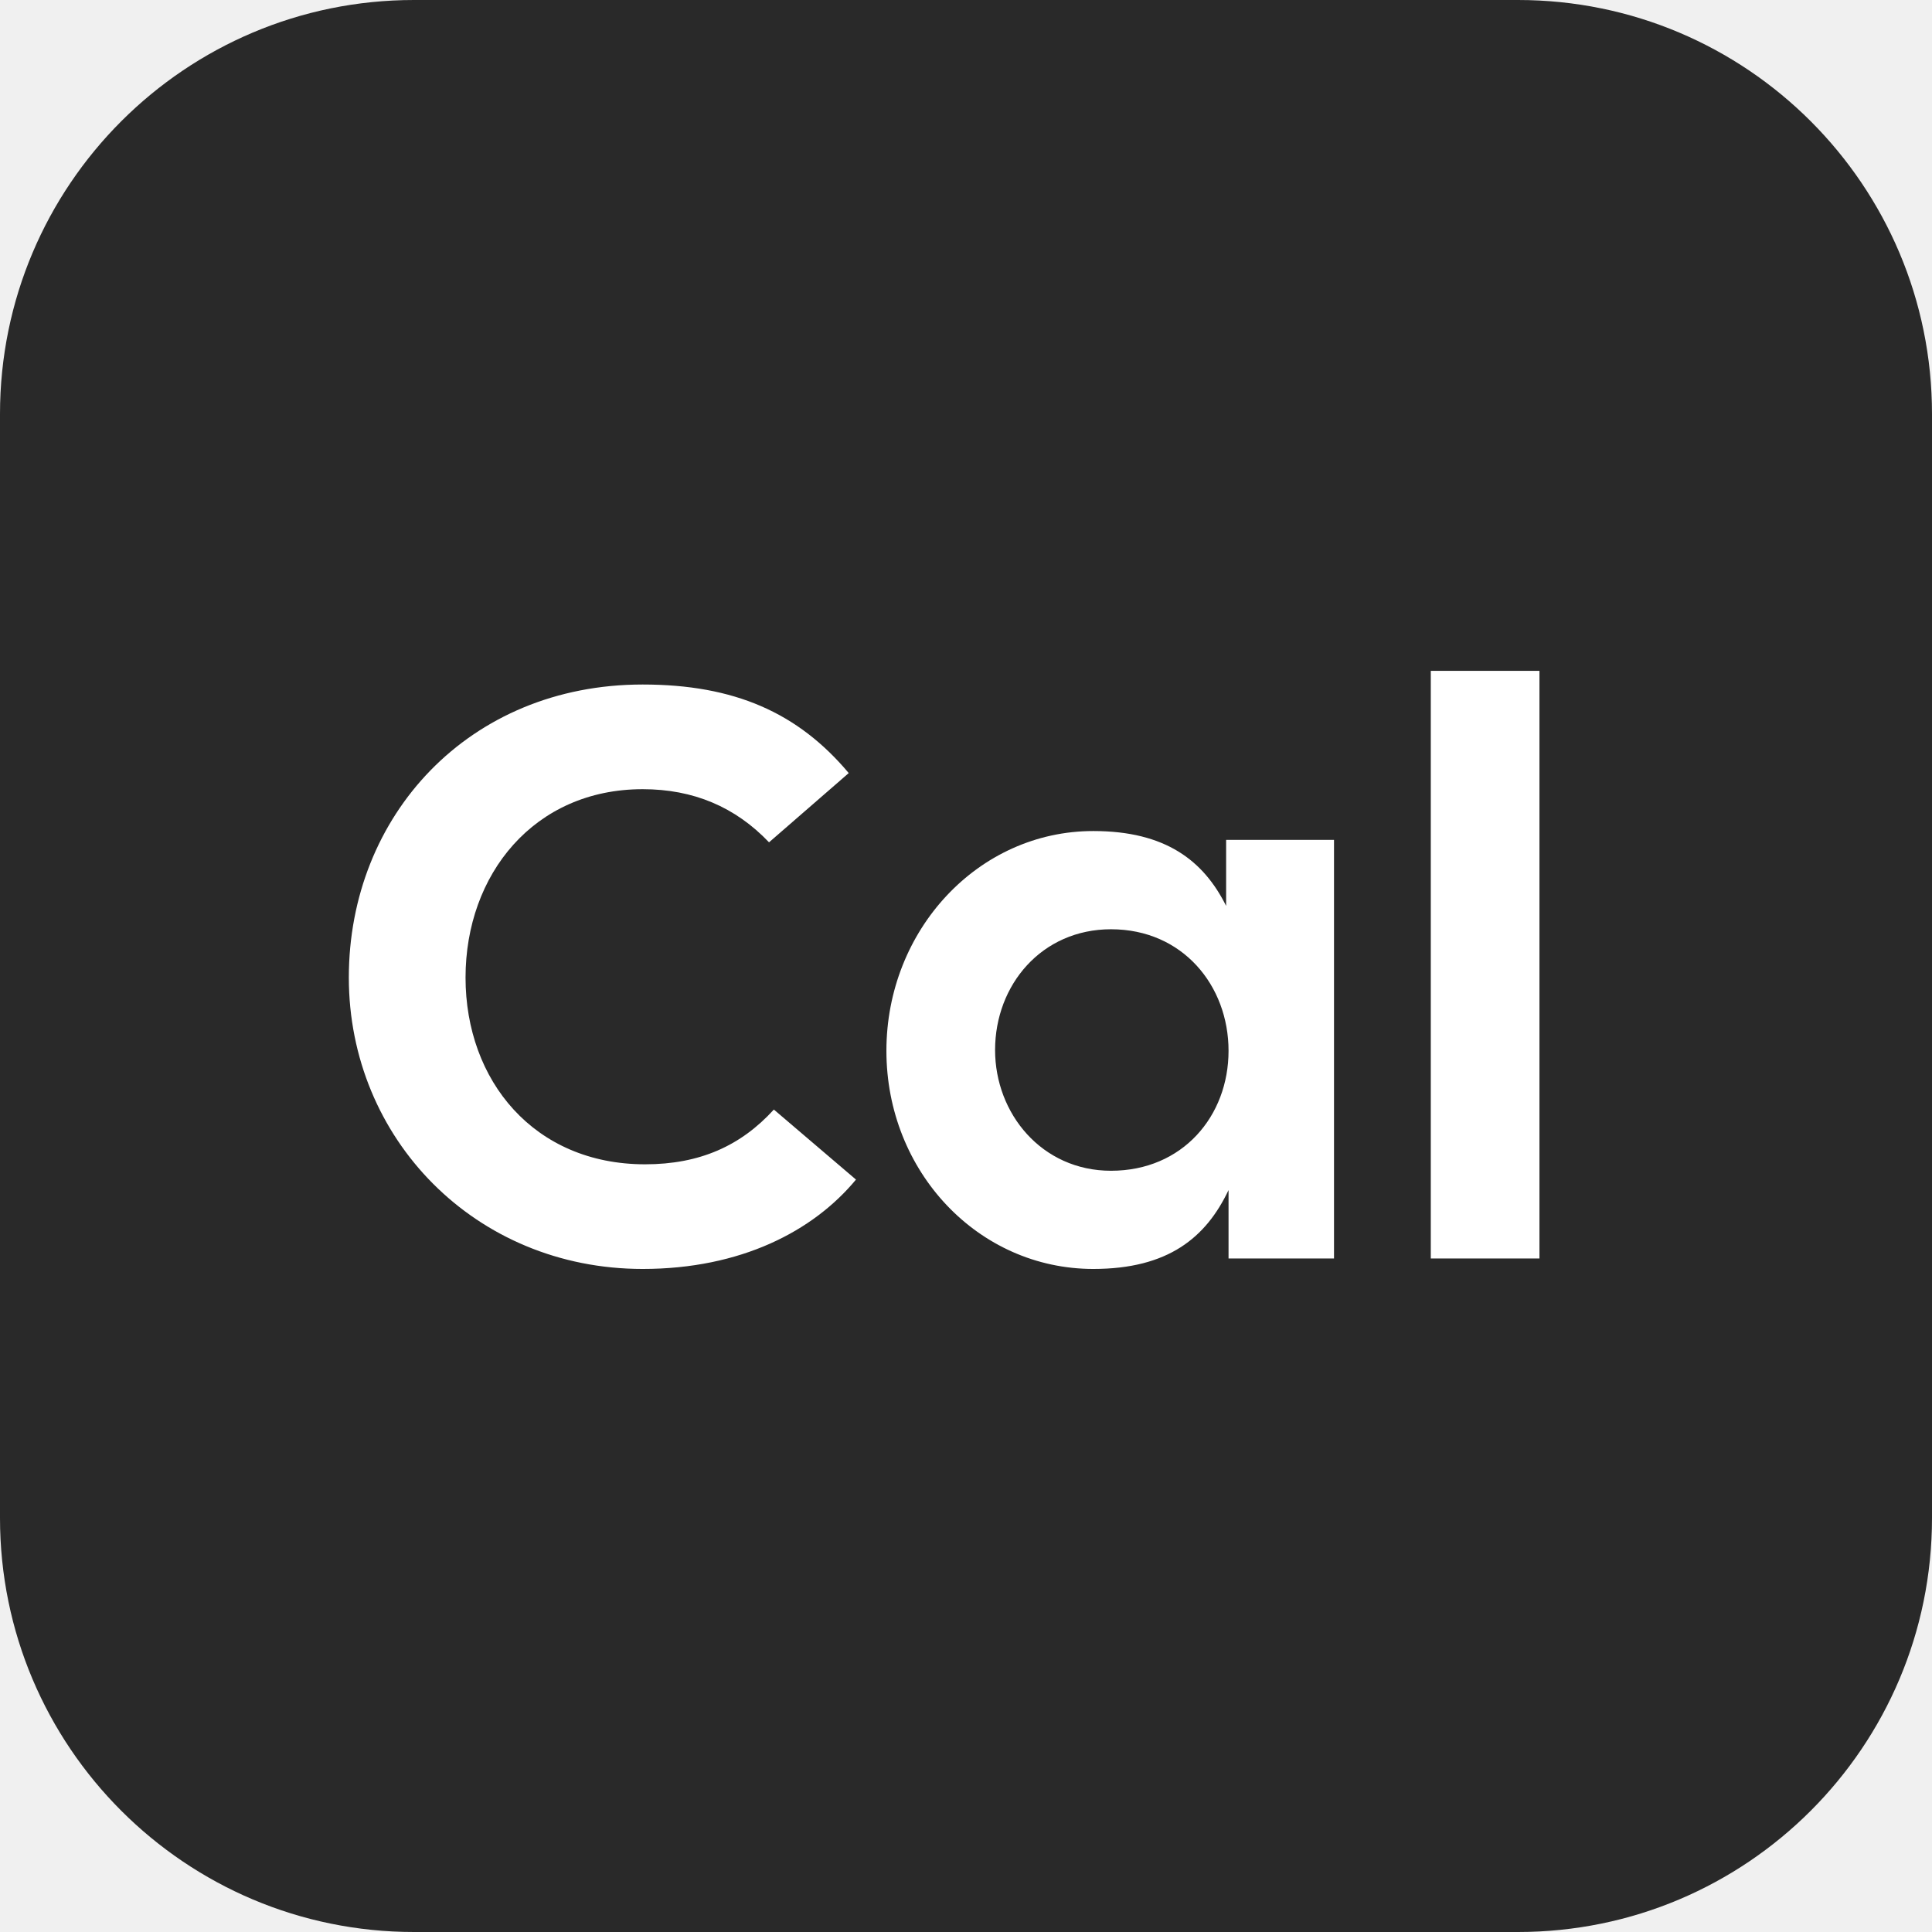
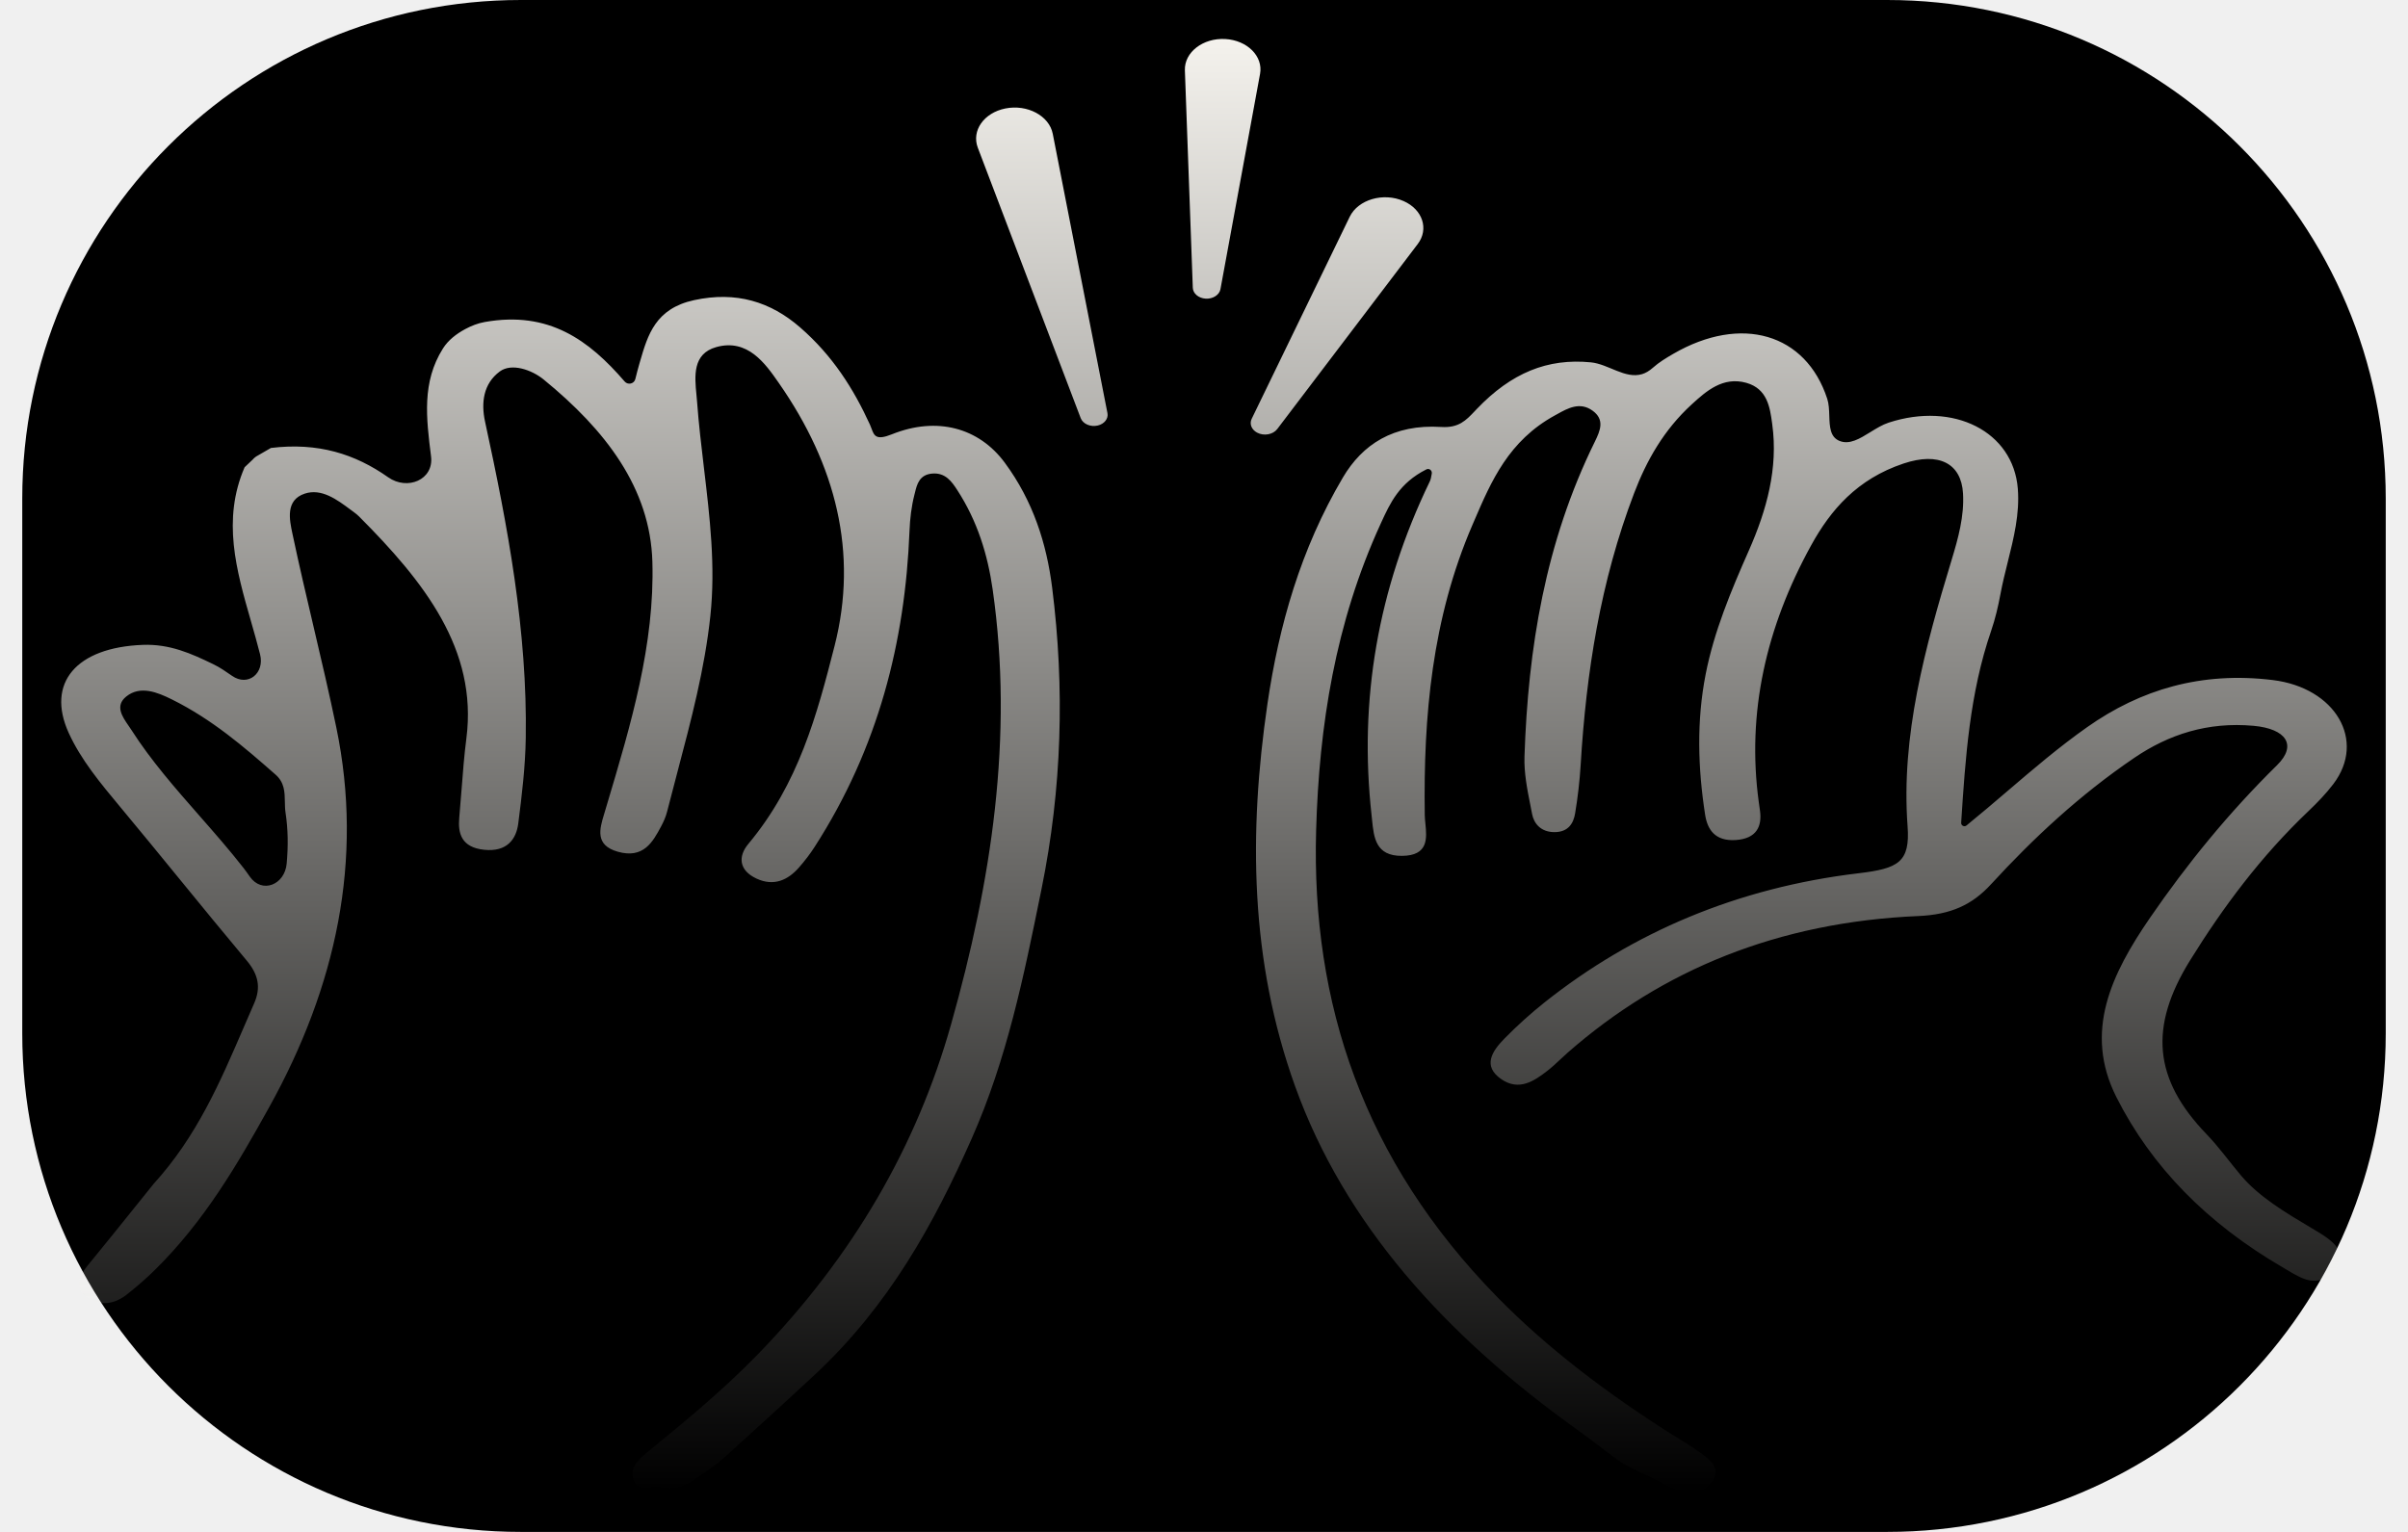
- <svg xmlns="http://www.w3.org/2000/svg" width="56" height="56" fill="none">
-   <rect width="56" height="56" rx="12" fill="#292929" />
-   <path d="M18.628 36.781c2.846 0 4.946-1.096 6.183-2.59l-2.38-2.03c-.957 1.05-2.147 1.587-3.733 1.587-3.22 0-5.204-2.427-5.204-5.413 0-2.987 1.984-5.46 5.134-5.46 1.47 0 2.683.513 3.663 1.54l2.31-2.007c-1.47-1.75-3.313-2.567-5.973-2.567-5.04 0-8.517 3.803-8.517 8.493 0 4.667 3.663 8.447 8.517 8.447ZM31.69 36.781c2.17 0 3.267-.91 3.92-2.286v1.983h3.057V24.344H35.54v1.914c-.653-1.307-1.75-2.17-3.85-2.17-3.337 0-5.997 2.87-5.997 6.37s2.66 6.323 5.997 6.323Zm-2.847-6.346c0-1.89 1.354-3.5 3.36-3.5 2.077 0 3.407 1.633 3.407 3.523 0 1.89-1.33 3.477-3.407 3.477-2.006 0-3.36-1.657-3.36-3.5ZM41.472 36.478h3.15V19.444h-3.15v17.034Z" fill="#fff" />
+ <svg xmlns="http://www.w3.org/2000/svg" width="176" height="112" viewBox="-3 -3 182 118" fill="none" transform="matrix(1, 0, 0, 1, 0, 0)">
+   <g id="deeditor_bgCarrier" stroke-width="0">
+     <rect id="dee_c_e" x="-3" y="-3" width="182" height="118" rx="38.4" fill="#000000" strokewidth="0" />
+   </g>
+   <path fill-rule="evenodd" clip-rule="evenodd" d="M89.637 0.006C87.921 -0.089 86.478 1.029 86.528 2.414L87.138 19.168C87.154 19.608 87.578 19.968 88.122 20.003C88.685 20.04 89.186 19.719 89.268 19.269L92.317 2.689C92.566 1.336 91.331 0.099 89.637 0.006ZM72.707 5.355C71.053 5.685 70.083 7.066 70.582 8.378L78.506 29.209C78.676 29.655 79.261 29.909 79.817 29.777C80.328 29.657 80.648 29.249 80.566 28.825L76.353 7.305C76.082 5.919 74.397 5.018 72.707 5.355ZM29.39 23.851C29.8 23.196 30.429 22.718 31.108 22.351V22.351C31.579 22.098 32.082 21.898 32.608 21.805C37.556 20.923 40.647 23.209 43.387 26.386C43.638 26.677 44.116 26.571 44.209 26.198V26.198L44.21 26.196C44.327 25.73 44.413 25.386 44.514 25.044L44.579 24.821C45.165 22.806 45.759 20.764 48.737 20.119C51.98 19.417 54.626 20.244 56.895 22.216C59.408 24.398 61.022 26.963 62.276 29.709C62.324 29.815 62.363 29.92 62.4 30.02C62.599 30.556 62.743 30.945 63.959 30.455C67.433 29.057 70.668 29.947 72.655 32.636C74.845 35.599 75.881 38.884 76.306 42.259C77.283 50.014 77.065 57.716 75.491 65.465L75.431 65.758C74.127 72.181 72.83 78.567 70.108 84.71C67.217 91.236 63.757 97.535 58.065 102.859C56.285 104.524 54.475 106.169 52.666 107.813C52.154 108.277 51.643 108.742 51.132 109.207C50.518 109.766 49.821 110.23 49.141 110.707V110.707C48.326 111.278 47.511 111.849 46.177 111.554C45.946 111.503 45.681 111.532 45.416 111.561C44.9 111.617 44.387 111.674 44.133 111.134C43.697 110.208 44.309 109.528 45.129 108.861C48.109 106.435 51.042 104.005 53.677 101.286C61.031 93.698 65.889 85.229 68.522 75.908C71.638 64.877 73.35 53.743 71.726 42.408C71.342 39.726 70.557 37.145 68.995 34.741C68.584 34.108 68.094 33.397 67.082 33.477C66.083 33.557 65.898 34.307 65.744 34.937C65.734 34.975 65.725 35.015 65.715 35.052C65.712 35.066 65.708 35.08 65.704 35.094C65.468 36.012 65.359 36.962 65.322 37.901C64.985 46.421 62.927 54.602 58.02 62.229C57.661 62.787 57.247 63.327 56.795 63.839C55.98 64.762 54.898 65.31 53.538 64.674C52.168 64.032 52.117 62.957 52.909 62.008C56.779 57.376 58.203 52.045 59.557 46.733C61.378 39.585 59.66 32.817 55.263 26.506L55.233 26.463C54.222 25.013 52.858 23.053 50.433 23.738C48.609 24.254 48.776 25.972 48.916 27.411C48.934 27.6 48.952 27.784 48.965 27.959C49.09 29.66 49.292 31.357 49.494 33.054C49.944 36.832 50.395 40.61 49.988 44.437C49.556 48.504 48.508 52.469 47.46 56.435C47.188 57.467 46.915 58.498 46.653 59.531C46.556 59.914 46.389 60.291 46.197 60.651C45.562 61.84 44.842 63.176 42.849 62.603C41.085 62.097 41.46 60.853 41.802 59.721L41.849 59.564L42.043 58.913C43.875 52.777 45.709 46.632 45.522 40.259C45.356 34.599 41.92 30.126 37.143 26.227C36.24 25.491 34.683 24.936 33.769 25.615C32.513 26.549 32.317 28.004 32.638 29.481C34.391 37.546 35.905 45.638 35.772 53.856C35.737 56.054 35.475 58.254 35.193 60.443C35.04 61.628 34.337 62.64 32.573 62.457C30.82 62.276 30.538 61.198 30.65 59.984C30.716 59.268 30.771 58.551 30.827 57.834C30.928 56.511 31.03 55.187 31.2 53.87C32.08 47.027 27.923 41.781 22.938 36.786C22.817 36.664 22.676 36.552 22.532 36.446C22.445 36.383 22.358 36.318 22.27 36.252C21.234 35.482 20.037 34.593 18.747 35.025C17.255 35.526 17.573 37.02 17.806 38.114L17.823 38.193C18.323 40.556 18.877 42.912 19.43 45.267C20.039 47.857 20.647 50.447 21.186 53.047C23.295 63.225 21.177 72.986 16.006 82.301C13.578 86.676 11.031 91.067 7.2 94.833C6.521 95.5 5.79 96.139 5.02 96.738C4.159 97.407 3.1 97.641 2.11 96.997C0.949 96.24 1.317 95.357 2.034 94.484C3.254 92.995 4.458 91.498 5.661 90C6.147 89.395 6.635 88.789 7.122 88.184C10.43 84.547 12.23 80.369 14.032 76.187C14.303 75.557 14.575 74.926 14.852 74.297C15.396 73.062 15.181 72.061 14.283 70.988C12.543 68.911 10.833 66.818 9.123 64.726C7.614 62.878 6.104 61.031 4.574 59.194L4.547 59.162C3.03 57.34 1.515 55.521 0.575 53.451C-1.174 49.599 1.162 46.871 6.274 46.673C8.36 46.592 10.019 47.342 11.714 48.164C12.229 48.413 12.686 48.732 13.153 49.057V49.057C14.386 49.918 15.681 48.859 15.312 47.401C15.097 46.548 14.853 45.699 14.611 44.852C13.484 40.921 12.373 37.042 14.121 32.992L14.744 32.402C14.853 32.272 14.991 32.164 15.156 32.079L16.137 31.512C16.138 31.512 16.138 31.511 16.138 31.509V31.509C16.138 31.508 16.139 31.507 16.14 31.506C19.78 31.06 22.632 31.972 25.176 33.763C26.659 34.807 28.704 33.956 28.479 32.158V32.158C28.108 29.195 27.763 26.441 29.39 23.851ZM14.121 32.992L14.121 32.993C14.117 32.997 14.11 32.991 14.114 32.987V32.987C14.117 32.982 14.124 32.986 14.122 32.991L14.121 32.992ZM14.517 64.518C15.457 65.868 17.212 65.162 17.361 63.524C17.482 62.188 17.473 60.895 17.273 59.592C17.231 59.318 17.227 59.037 17.222 58.756C17.21 58.017 17.198 57.277 16.507 56.669C14.072 54.526 11.606 52.401 8.499 50.864C7.402 50.322 6.076 49.781 5.002 50.656C4.127 51.369 4.694 52.191 5.193 52.913C5.273 53.029 5.351 53.142 5.421 53.251C6.909 55.578 8.777 57.709 10.646 59.839C11.812 61.168 12.977 62.497 14.051 63.874C14.213 64.082 14.363 64.298 14.517 64.518V64.518ZM117.785 24.91C119.143 25.042 120.422 26.207 121.73 25.82C122.004 25.739 122.284 25.578 122.573 25.321C123.026 24.916 123.583 24.576 124.136 24.256C129.377 21.219 134.349 22.687 135.992 27.716C136.12 28.108 136.136 28.569 136.151 29.022C136.179 29.858 136.206 30.666 136.938 30.963C137.712 31.276 138.496 30.791 139.313 30.286C139.772 30.003 140.241 29.713 140.724 29.555C145.734 27.917 150.317 30.242 150.668 34.638C150.822 36.57 150.357 38.436 149.891 40.303C149.689 41.114 149.487 41.925 149.335 42.741C149.156 43.706 148.933 44.664 148.614 45.592C146.957 50.415 146.632 55.377 146.306 60.371V60.371C146.291 60.592 146.546 60.724 146.717 60.584C147.803 59.702 148.85 58.807 149.889 57.919C151.882 56.215 153.847 54.536 156.01 53.01C160.116 50.114 164.797 48.709 170.298 49.383C175.131 49.975 177.514 54.041 174.963 57.395C174.405 58.128 173.743 58.819 173.051 59.476C169.37 62.977 166.469 66.886 163.938 70.966C160.742 76.118 161.124 80.139 165.21 84.374C166.167 85.366 166.974 86.508 167.866 87.56C169.254 89.197 171.247 90.383 173.231 91.563C173.408 91.668 173.584 91.773 173.76 91.879C175.136 92.701 176.155 93.612 174.974 94.909C173.765 96.238 172.584 95.53 171.426 94.836C171.311 94.767 171.195 94.698 171.08 94.631C165.252 91.241 160.975 86.885 158.264 81.52C155.718 76.484 157.872 72.024 160.858 67.681C163.7 63.547 166.902 59.609 170.631 55.94C172.201 54.394 171.326 53.136 168.824 52.908C165.287 52.586 162.285 53.577 159.644 55.371C155.438 58.228 151.86 61.567 148.605 65.113C147.143 66.705 145.509 67.453 143.002 67.561C132.221 68.024 123.293 71.699 116.023 78.068C115.824 78.243 115.632 78.422 115.44 78.602C115.122 78.9 114.804 79.199 114.455 79.471C113.438 80.261 112.265 81.072 110.892 80.125C109.419 79.108 110.192 77.96 111.14 76.995C112.108 76.01 113.152 75.063 114.264 74.181C121.009 68.834 129.036 65.382 138.401 64.266C141.461 63.902 142.386 63.423 142.179 60.637C141.663 53.685 143.52 46.877 145.569 40.137C146.08 38.455 146.55 36.755 146.449 35.01C146.315 32.675 144.575 31.802 141.877 32.701C138.286 33.898 136.248 36.292 134.756 39.001C131.286 45.303 129.782 51.886 130.72 58.781C130.733 58.879 130.747 58.977 130.762 59.075C130.782 59.211 130.801 59.348 130.819 59.484C130.967 60.648 130.559 61.599 128.948 61.706C127.338 61.813 126.763 60.878 126.589 59.76C126.031 56.153 125.925 52.543 126.629 48.942C127.269 45.663 128.573 42.532 129.952 39.415C131.341 36.275 132.219 33.05 131.759 29.693L131.748 29.608C131.582 28.39 131.385 26.947 129.764 26.489C127.955 25.978 126.654 27.146 125.569 28.137C123.402 30.117 122.076 32.485 121.122 34.987C118.523 41.802 117.432 48.81 117.006 55.905C116.93 57.16 116.784 58.415 116.577 59.66C116.456 60.383 116.076 61.101 114.982 61.097C113.938 61.094 113.406 60.434 113.267 59.712C113.227 59.504 113.186 59.296 113.145 59.088C112.892 57.817 112.636 56.533 112.679 55.262C112.956 46.962 114.268 38.796 118.102 31.011C118.531 30.14 118.861 29.313 117.921 28.632C116.947 27.925 116.006 28.449 115.2 28.899L115.197 28.901L115.195 28.902C115.135 28.935 115.076 28.968 115.018 28.999C111.459 30.95 110.121 34.061 108.818 37.091L108.669 37.437C105.552 44.666 104.891 52.187 105 59.784C105.003 59.985 105.025 60.207 105.048 60.437C105.161 61.573 105.294 62.911 103.243 62.925C101.222 62.939 101.08 61.529 100.941 60.149C100.929 60.033 100.918 59.916 100.905 59.802C99.918 50.94 101.381 42.38 105.384 34.093C105.465 33.925 105.495 33.742 105.54 33.477V33.477C105.579 33.24 105.341 33.048 105.127 33.155C103.041 34.201 102.33 35.756 101.641 37.261L101.598 37.355C98.109 44.973 96.862 52.892 96.634 60.972C96.26 74.238 100.247 86.362 110.591 96.918C114.49 100.896 119.044 104.324 123.969 107.452C124.17 107.58 124.375 107.705 124.58 107.829C124.921 108.037 125.262 108.244 125.587 108.467C125.66 108.517 125.735 108.568 125.811 108.619C126.891 109.348 128.099 110.165 126.922 111.366C125.767 112.545 124.426 111.836 123.209 111.194L123.042 111.106C122.422 110.781 121.78 110.484 121.137 110.188V110.188C120.567 109.925 120.029 109.6 119.53 109.22C119.398 109.12 119.266 109.019 119.133 108.918L119.131 108.916C118.316 108.294 117.501 107.673 116.663 107.072C106.537 99.817 98.823 91.258 95.015 80.672C91.536 71.002 91.434 61.129 92.885 51.222C93.768 45.195 95.435 39.302 98.697 33.779C100.195 31.244 102.576 29.655 106.271 29.889C107.616 29.974 108.177 29.381 108.85 28.669C108.901 28.615 108.952 28.56 109.004 28.506C111.672 25.715 114.459 24.584 117.785 24.91ZM99.22 13.7C99.865 12.368 101.818 11.799 103.372 12.489C104.838 13.139 105.333 14.645 104.46 15.795L93.641 30.048C93.314 30.478 92.61 30.603 92.089 30.324C91.657 30.093 91.484 29.65 91.672 29.261L99.22 13.7Z" fill="url(#paint0_linear_1_12)" />
+   <defs fill="#000000">
+     <linearGradient id="paint0_linear_1_12" x1="88" y1="0" x2="88" y2="112" gradientUnits="userSpaceOnUse" fill="#000000">
+       <stop stop-color="#F4F2ED" fill="#000000" />
+       <stop offset="1" stop-color="#F4F2ED" stop-opacity="0" fill="#000000" />
+     </linearGradient>
+   </defs>
</svg>
